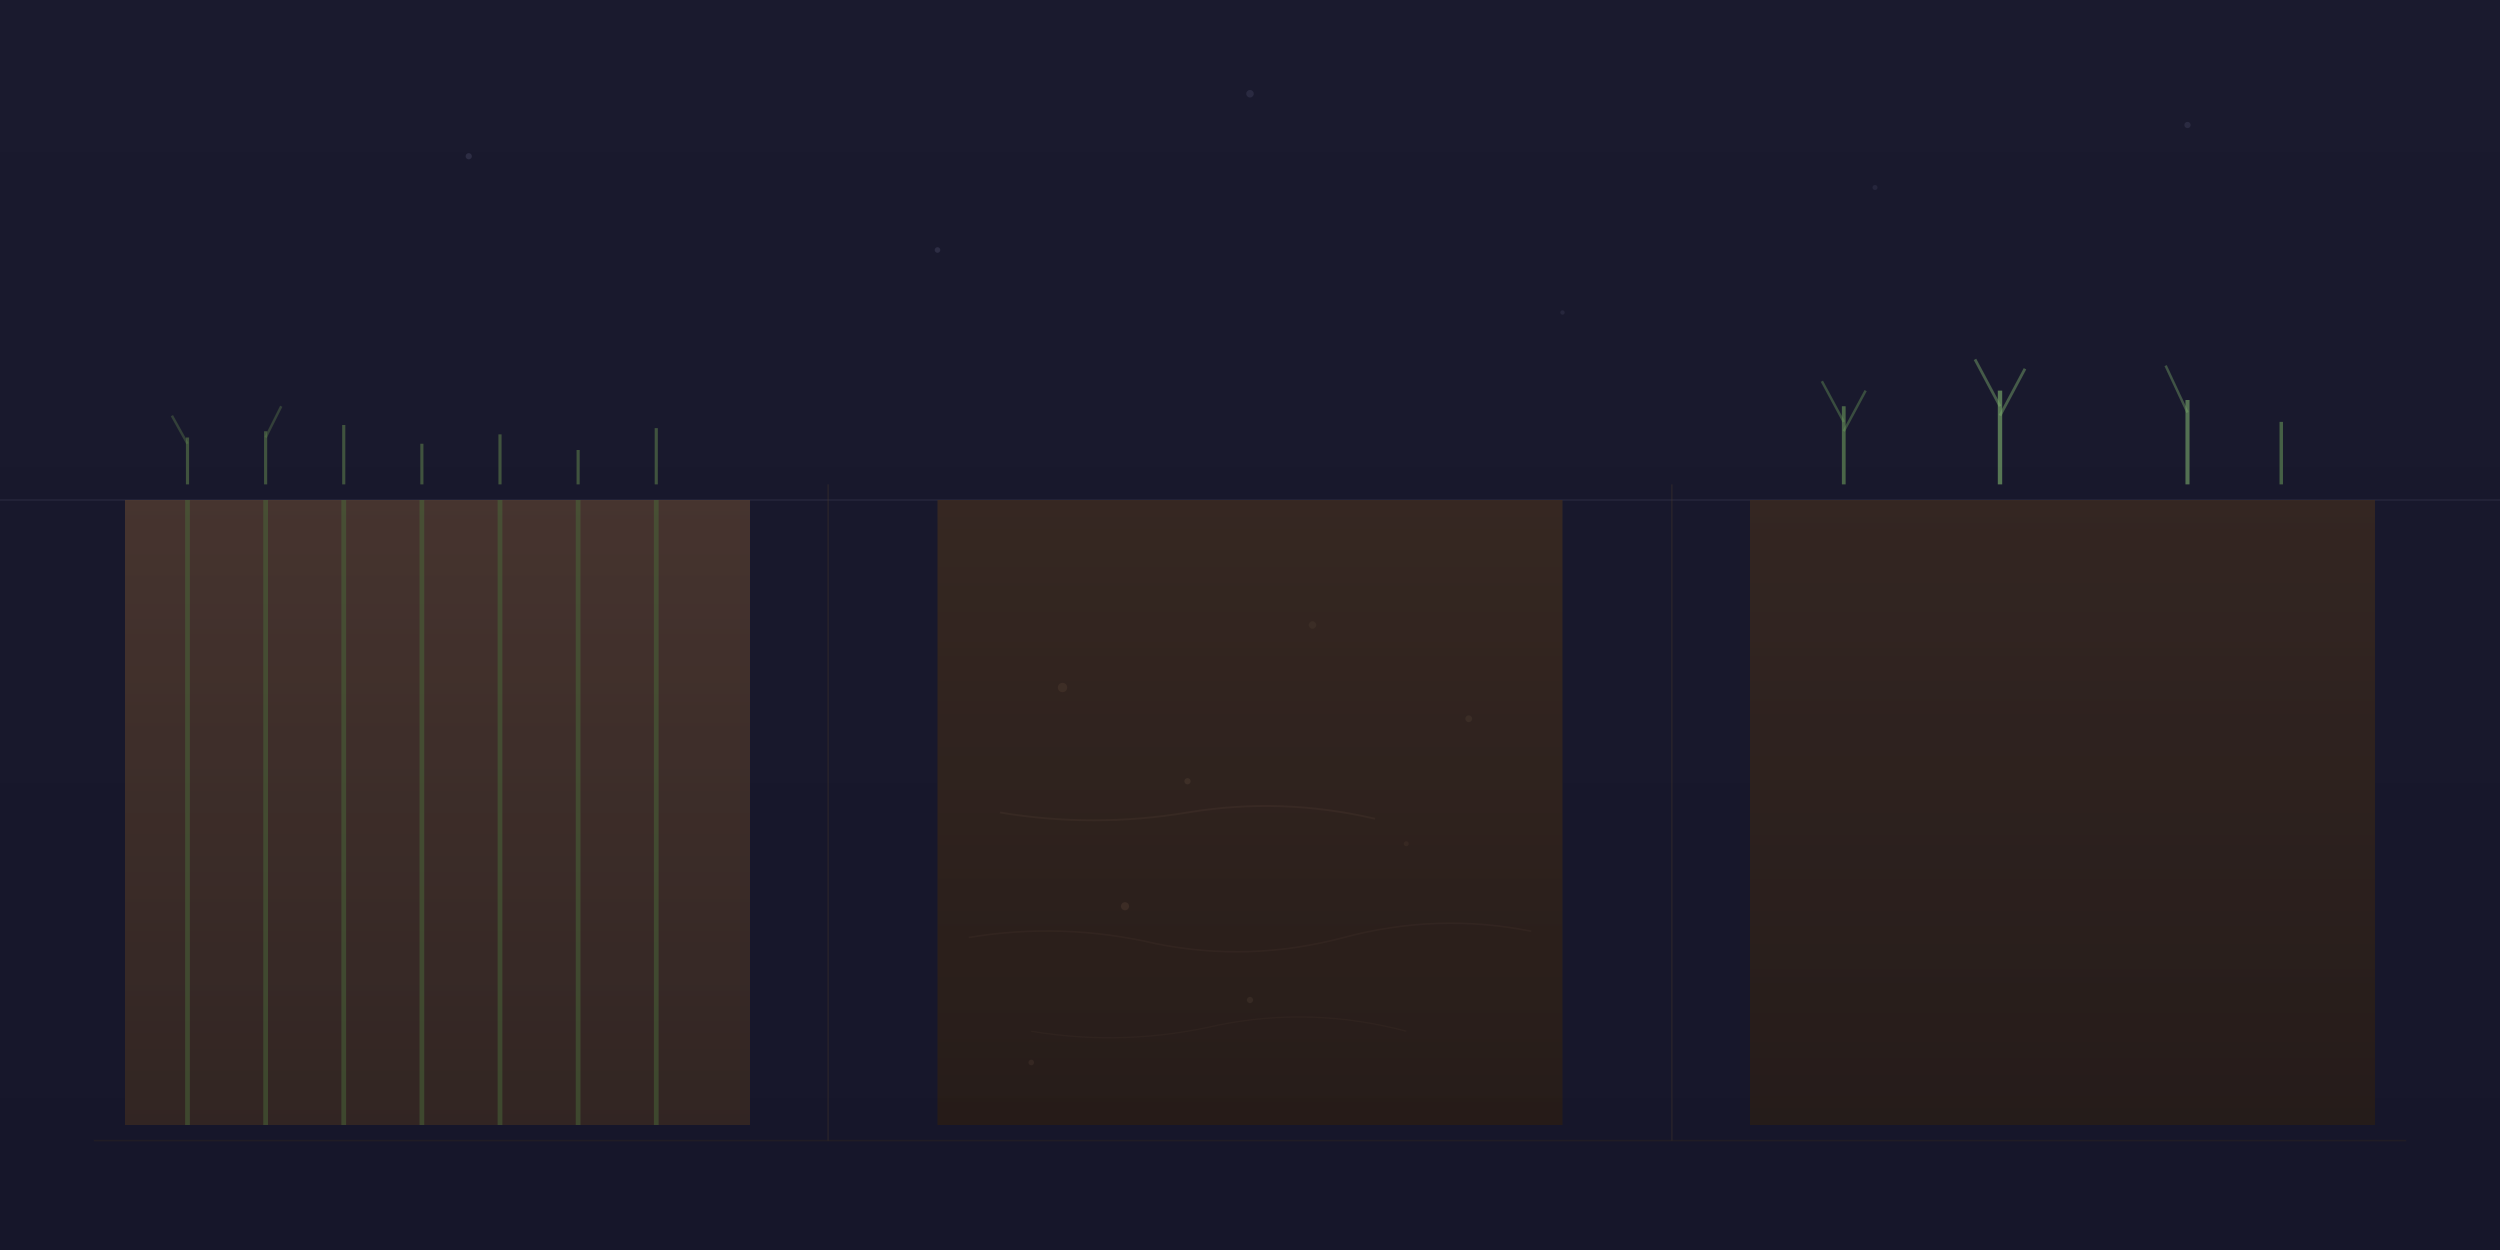
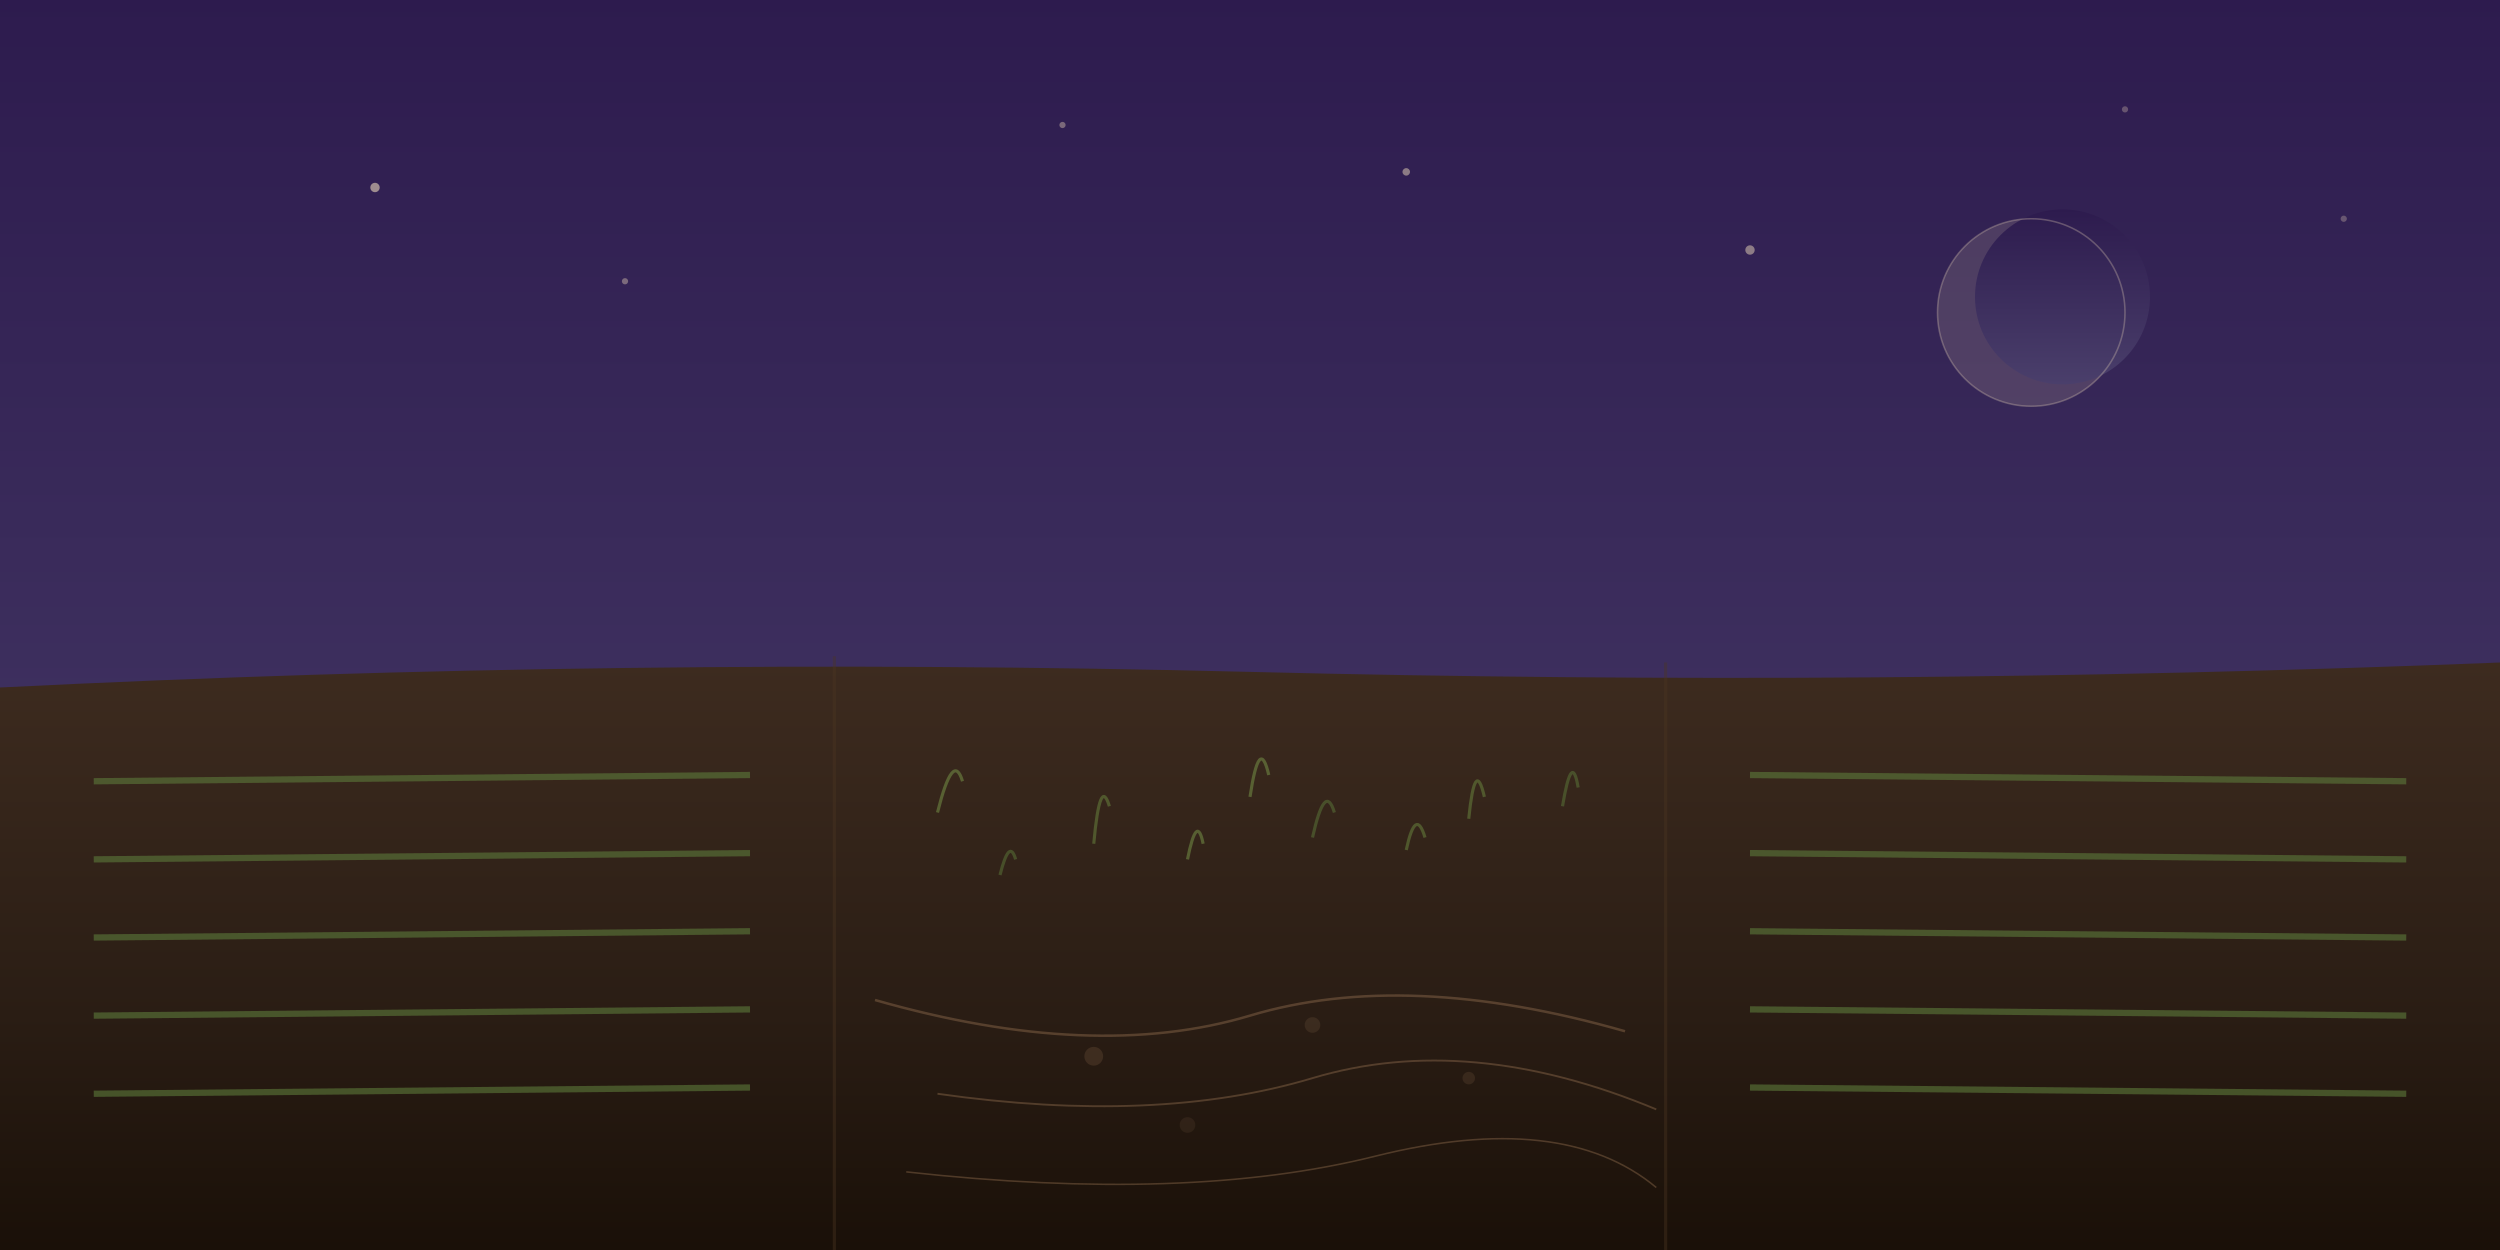
<svg xmlns="http://www.w3.org/2000/svg" viewBox="0 0 800 400">
  <defs>
-     <linearGradient id="sky" x1="0" y1="0" x2="0" y2="1">
-       <stop offset="0%" stop-color="#1a1a2e" />
-       <stop offset="100%" stop-color="#16162a" />
+     <linearGradient id="sky" x1="0%" y1="0%" x2="0%" y2="100%">
+       <stop offset="0%" style="stop-color:#2d1b4e;stop-opacity:1" />
+       <stop offset="100%" style="stop-color:#4a3f6b;stop-opacity:1" />
    </linearGradient>
-     <linearGradient id="soil-dormant" x1="0" y1="0" x2="0" y2="1">
-       <stop offset="0%" stop-color="#3d2b1f" />
-       <stop offset="100%" stop-color="#2a1d14" />
-     </linearGradient>
-     <linearGradient id="soil-active" x1="0" y1="0" x2="0" y2="1">
-       <stop offset="0%" stop-color="#5a4030" />
-       <stop offset="100%" stop-color="#3d2b1f" />
+     <linearGradient id="soil" x1="0%" y1="0%" x2="0%" y2="100%">
+       <stop offset="0%" style="stop-color:#3d2b1f;stop-opacity:1" />
+       <stop offset="60%" style="stop-color:#2a1d14;stop-opacity:1" />
+       <stop offset="100%" style="stop-color:#1a1008;stop-opacity:1" />
    </linearGradient>
  </defs>
  <rect width="800" height="400" fill="url(#sky)" />
-   <line x1="0" y1="160" x2="800" y2="160" stroke="#3a3a50" stroke-width="0.5" opacity="0.4" />
-   <rect x="40" y="160" width="200" height="200" fill="url(#soil-active)" opacity="0.7" />
-   <line x1="60" y1="160" x2="60" y2="360" stroke="#4a6a3a" stroke-width="1.5" opacity="0.5" />
-   <line x1="85" y1="160" x2="85" y2="360" stroke="#4a6a3a" stroke-width="1.5" opacity="0.5" />
-   <line x1="110" y1="160" x2="110" y2="360" stroke="#4a6a3a" stroke-width="1.5" opacity="0.5" />
-   <line x1="135" y1="160" x2="135" y2="360" stroke="#4a6a3a" stroke-width="1.5" opacity="0.5" />
-   <line x1="160" y1="160" x2="160" y2="360" stroke="#4a6a3a" stroke-width="1.5" opacity="0.5" />
-   <line x1="185" y1="160" x2="185" y2="360" stroke="#4a6a3a" stroke-width="1.5" opacity="0.5" />
-   <line x1="210" y1="160" x2="210" y2="360" stroke="#4a6a3a" stroke-width="1.5" opacity="0.5" />
-   <line x1="60" y1="155" x2="60" y2="140" stroke="#5a7a4a" stroke-width="1" opacity="0.6" />
-   <line x1="60" y1="142" x2="55" y2="133" stroke="#5a7a4a" stroke-width="0.8" opacity="0.4" />
-   <line x1="85" y1="155" x2="85" y2="138" stroke="#5a7a4a" stroke-width="1" opacity="0.6" />
-   <line x1="85" y1="140" x2="90" y2="130" stroke="#5a7a4a" stroke-width="0.8" opacity="0.4" />
-   <line x1="110" y1="155" x2="110" y2="136" stroke="#5a7a4a" stroke-width="1" opacity="0.6" />
-   <line x1="135" y1="155" x2="135" y2="142" stroke="#5a7a4a" stroke-width="1" opacity="0.6" />
-   <line x1="160" y1="155" x2="160" y2="139" stroke="#5a7a4a" stroke-width="1" opacity="0.6" />
-   <line x1="185" y1="155" x2="185" y2="144" stroke="#5a7a4a" stroke-width="1" opacity="0.6" />
-   <line x1="210" y1="155" x2="210" y2="137" stroke="#5a7a4a" stroke-width="1" opacity="0.6" />
-   <rect x="300" y="160" width="200" height="200" fill="url(#soil-dormant)" opacity="0.8" />
-   <circle cx="340" cy="220" r="1.5" fill="#5a4535" opacity="0.3" />
-   <circle cx="380" cy="250" r="1" fill="#6a5545" opacity="0.25" />
-   <circle cx="420" cy="200" r="1.2" fill="#5a4a3a" opacity="0.2" />
-   <circle cx="360" cy="290" r="1.3" fill="#6a5040" opacity="0.25" />
-   <circle cx="450" cy="270" r="0.8" fill="#5a4535" opacity="0.2" />
-   <circle cx="400" cy="320" r="1" fill="#6a5545" opacity="0.2" />
-   <circle cx="470" cy="230" r="1.1" fill="#5a4a3a" opacity="0.25" />
-   <circle cx="330" cy="340" r="0.9" fill="#6a5040" opacity="0.2" />
-   <path d="M320,260 Q350,265 380,260 Q410,255 440,262" fill="none" stroke="#6a5040" stroke-width="0.6" opacity="0.15" />
-   <path d="M310,300 Q340,295 370,302 Q400,308 430,300 Q460,292 490,298" fill="none" stroke="#6a5040" stroke-width="0.5" opacity="0.12" />
-   <path d="M330,330 Q360,335 390,328 Q420,322 450,330" fill="none" stroke="#6a5040" stroke-width="0.4" opacity="0.1" />
-   <rect x="560" y="160" width="200" height="200" fill="url(#soil-dormant)" opacity="0.75" />
-   <line x1="590" y1="155" x2="590" y2="130" stroke="#6a9a5a" stroke-width="1.2" opacity="0.6" />
-   <line x1="590" y1="135" x2="583" y2="122" stroke="#6a9a5a" stroke-width="0.8" opacity="0.4" />
-   <line x1="590" y1="138" x2="597" y2="125" stroke="#6a9a5a" stroke-width="0.8" opacity="0.4" />
-   <line x1="640" y1="155" x2="640" y2="125" stroke="#7aaa6a" stroke-width="1.4" opacity="0.65" />
-   <line x1="640" y1="130" x2="632" y2="115" stroke="#7aaa6a" stroke-width="0.9" opacity="0.45" />
-   <line x1="640" y1="133" x2="648" y2="118" stroke="#7aaa6a" stroke-width="0.9" opacity="0.45" />
-   <line x1="700" y1="155" x2="700" y2="128" stroke="#7aaa6a" stroke-width="1.3" opacity="0.6" />
-   <line x1="700" y1="132" x2="693" y2="117" stroke="#7aaa6a" stroke-width="0.8" opacity="0.4" />
-   <line x1="730" y1="155" x2="730" y2="135" stroke="#6a9a5a" stroke-width="1.1" opacity="0.55" />
-   <circle cx="150" cy="50" r="1" fill="#5a5a7a" opacity="0.3" />
-   <circle cx="400" cy="30" r="1.2" fill="#5a5a7a" opacity="0.25" />
-   <circle cx="600" cy="60" r="0.8" fill="#5a5a7a" opacity="0.2" />
-   <circle cx="300" cy="80" r="0.9" fill="#5a5a7a" opacity="0.3" />
-   <circle cx="700" cy="40" r="1" fill="#5a5a7a" opacity="0.25" />
-   <circle cx="500" cy="100" r="0.7" fill="#5a5a7a" opacity="0.2" />
-   <line x1="265" y1="155" x2="265" y2="365" stroke="#4a3a2a" stroke-width="0.5" opacity="0.3" />
-   <line x1="535" y1="155" x2="535" y2="365" stroke="#4a3a2a" stroke-width="0.5" opacity="0.3" />
-   <line x1="30" y1="365" x2="770" y2="365" stroke="#3a2a1a" stroke-width="0.5" opacity="0.3" />
+   <circle cx="120" cy="60" r="1.5" fill="#e8d5b7" opacity="0.6" />
+   <circle cx="340" cy="40" r="1" fill="#e8d5b7" opacity="0.4" />
+   <circle cx="560" cy="80" r="1.5" fill="#e8d5b7" opacity="0.5" />
+   <circle cx="680" cy="35" r="1" fill="#e8d5b7" opacity="0.3" />
+   <circle cx="200" cy="90" r="1" fill="#e8d5b7" opacity="0.4" />
+   <circle cx="450" cy="55" r="1.2" fill="#e8d5b7" opacity="0.5" />
+   <circle cx="750" cy="70" r="1" fill="#e8d5b7" opacity="0.3" />
+   <path d="M0 220 Q200 210 400 215 Q600 220 800 212 L800 400 L0 400 Z" fill="url(#soil)" />
+   <line x1="267" y1="210" x2="267" y2="400" stroke="#4a3520" stroke-width="1" opacity="0.4" />
+   <line x1="533" y1="212" x2="533" y2="400" stroke="#4a3520" stroke-width="1" opacity="0.4" />
+   <g opacity="0.6">
+     <line x1="30" y1="250" x2="240" y2="248" stroke="#5c7a3a" stroke-width="2" />
+     <line x1="30" y1="275" x2="240" y2="273" stroke="#5c7a3a" stroke-width="2" />
+     <line x1="30" y1="300" x2="240" y2="298" stroke="#5c7a3a" stroke-width="2" />
+     <line x1="30" y1="325" x2="240" y2="323" stroke="#5c7a3a" stroke-width="2" />
+     <line x1="30" y1="350" x2="240" y2="348" stroke="#5c7a3a" stroke-width="2" />
+   </g>
+   <g opacity="0.5">
+     <path d="M300 260 Q305 240 308 250" stroke="#7a9a4a" stroke-width="1" fill="none" />
+     <path d="M350 270 Q352 248 355 258" stroke="#6b8a3f" stroke-width="1" fill="none" />
+     <path d="M400 255 Q403 235 406 248" stroke="#7a9a4a" stroke-width="1" fill="none" />
+     <path d="M420 268 Q424 250 427 260" stroke="#5c7a3a" stroke-width="1" fill="none" />
+     <path d="M470 262 Q472 242 475 255" stroke="#6b8a3f" stroke-width="1" fill="none" />
+     <path d="M320 280 Q323 268 325 275" stroke="#5c7a3a" stroke-width="1" fill="none" />
+     <path d="M380 275 Q383 260 385 270" stroke="#7a9a4a" stroke-width="1" fill="none" />
+     <path d="M450 272 Q453 258 456 268" stroke="#6b8a3f" stroke-width="1" fill="none" />
+     <path d="M500 258 Q503 240 505 252" stroke="#5c7a3a" stroke-width="1" fill="none" />
+   </g>
+   <g opacity="0.3">
+     <path d="M280 320 Q350 340 400 325 Q450 310 520 330" stroke="#c4956a" stroke-width="0.8" fill="none" />
+     <path d="M300 350 Q370 360 420 345 Q470 330 530 355" stroke="#c4956a" stroke-width="0.6" fill="none" />
+     <path d="M290 375 Q380 385 440 370 Q500 355 530 380" stroke="#c4956a" stroke-width="0.5" fill="none" />
+     <circle cx="350" cy="338" r="3" fill="#c4956a" opacity="0.5" />
+     <circle cx="420" cy="328" r="2.5" fill="#c4956a" opacity="0.4" />
+     <circle cx="470" cy="345" r="2" fill="#c4956a" opacity="0.4" />
+     <circle cx="380" cy="360" r="2.5" fill="#c4956a" opacity="0.3" />
+   </g>
+   <g opacity="0.6">
+     <line x1="560" y1="248" x2="770" y2="250" stroke="#5c7a3a" stroke-width="2" />
+     <line x1="560" y1="273" x2="770" y2="275" stroke="#5c7a3a" stroke-width="2" />
+     <line x1="560" y1="298" x2="770" y2="300" stroke="#5c7a3a" stroke-width="2" />
+     <line x1="560" y1="323" x2="770" y2="325" stroke="#5c7a3a" stroke-width="2" />
+     <line x1="560" y1="348" x2="770" y2="350" stroke="#5c7a3a" stroke-width="2" />
+   </g>
+   <circle cx="650" cy="100" r="30" fill="#e8d5b7" opacity="0.15" />
+   <circle cx="660" cy="95" r="28" fill="url(#sky)" />
+   <circle cx="650" cy="100" r="30" fill="none" stroke="#e8d5b7" stroke-width="0.5" opacity="0.3" />
</svg>
